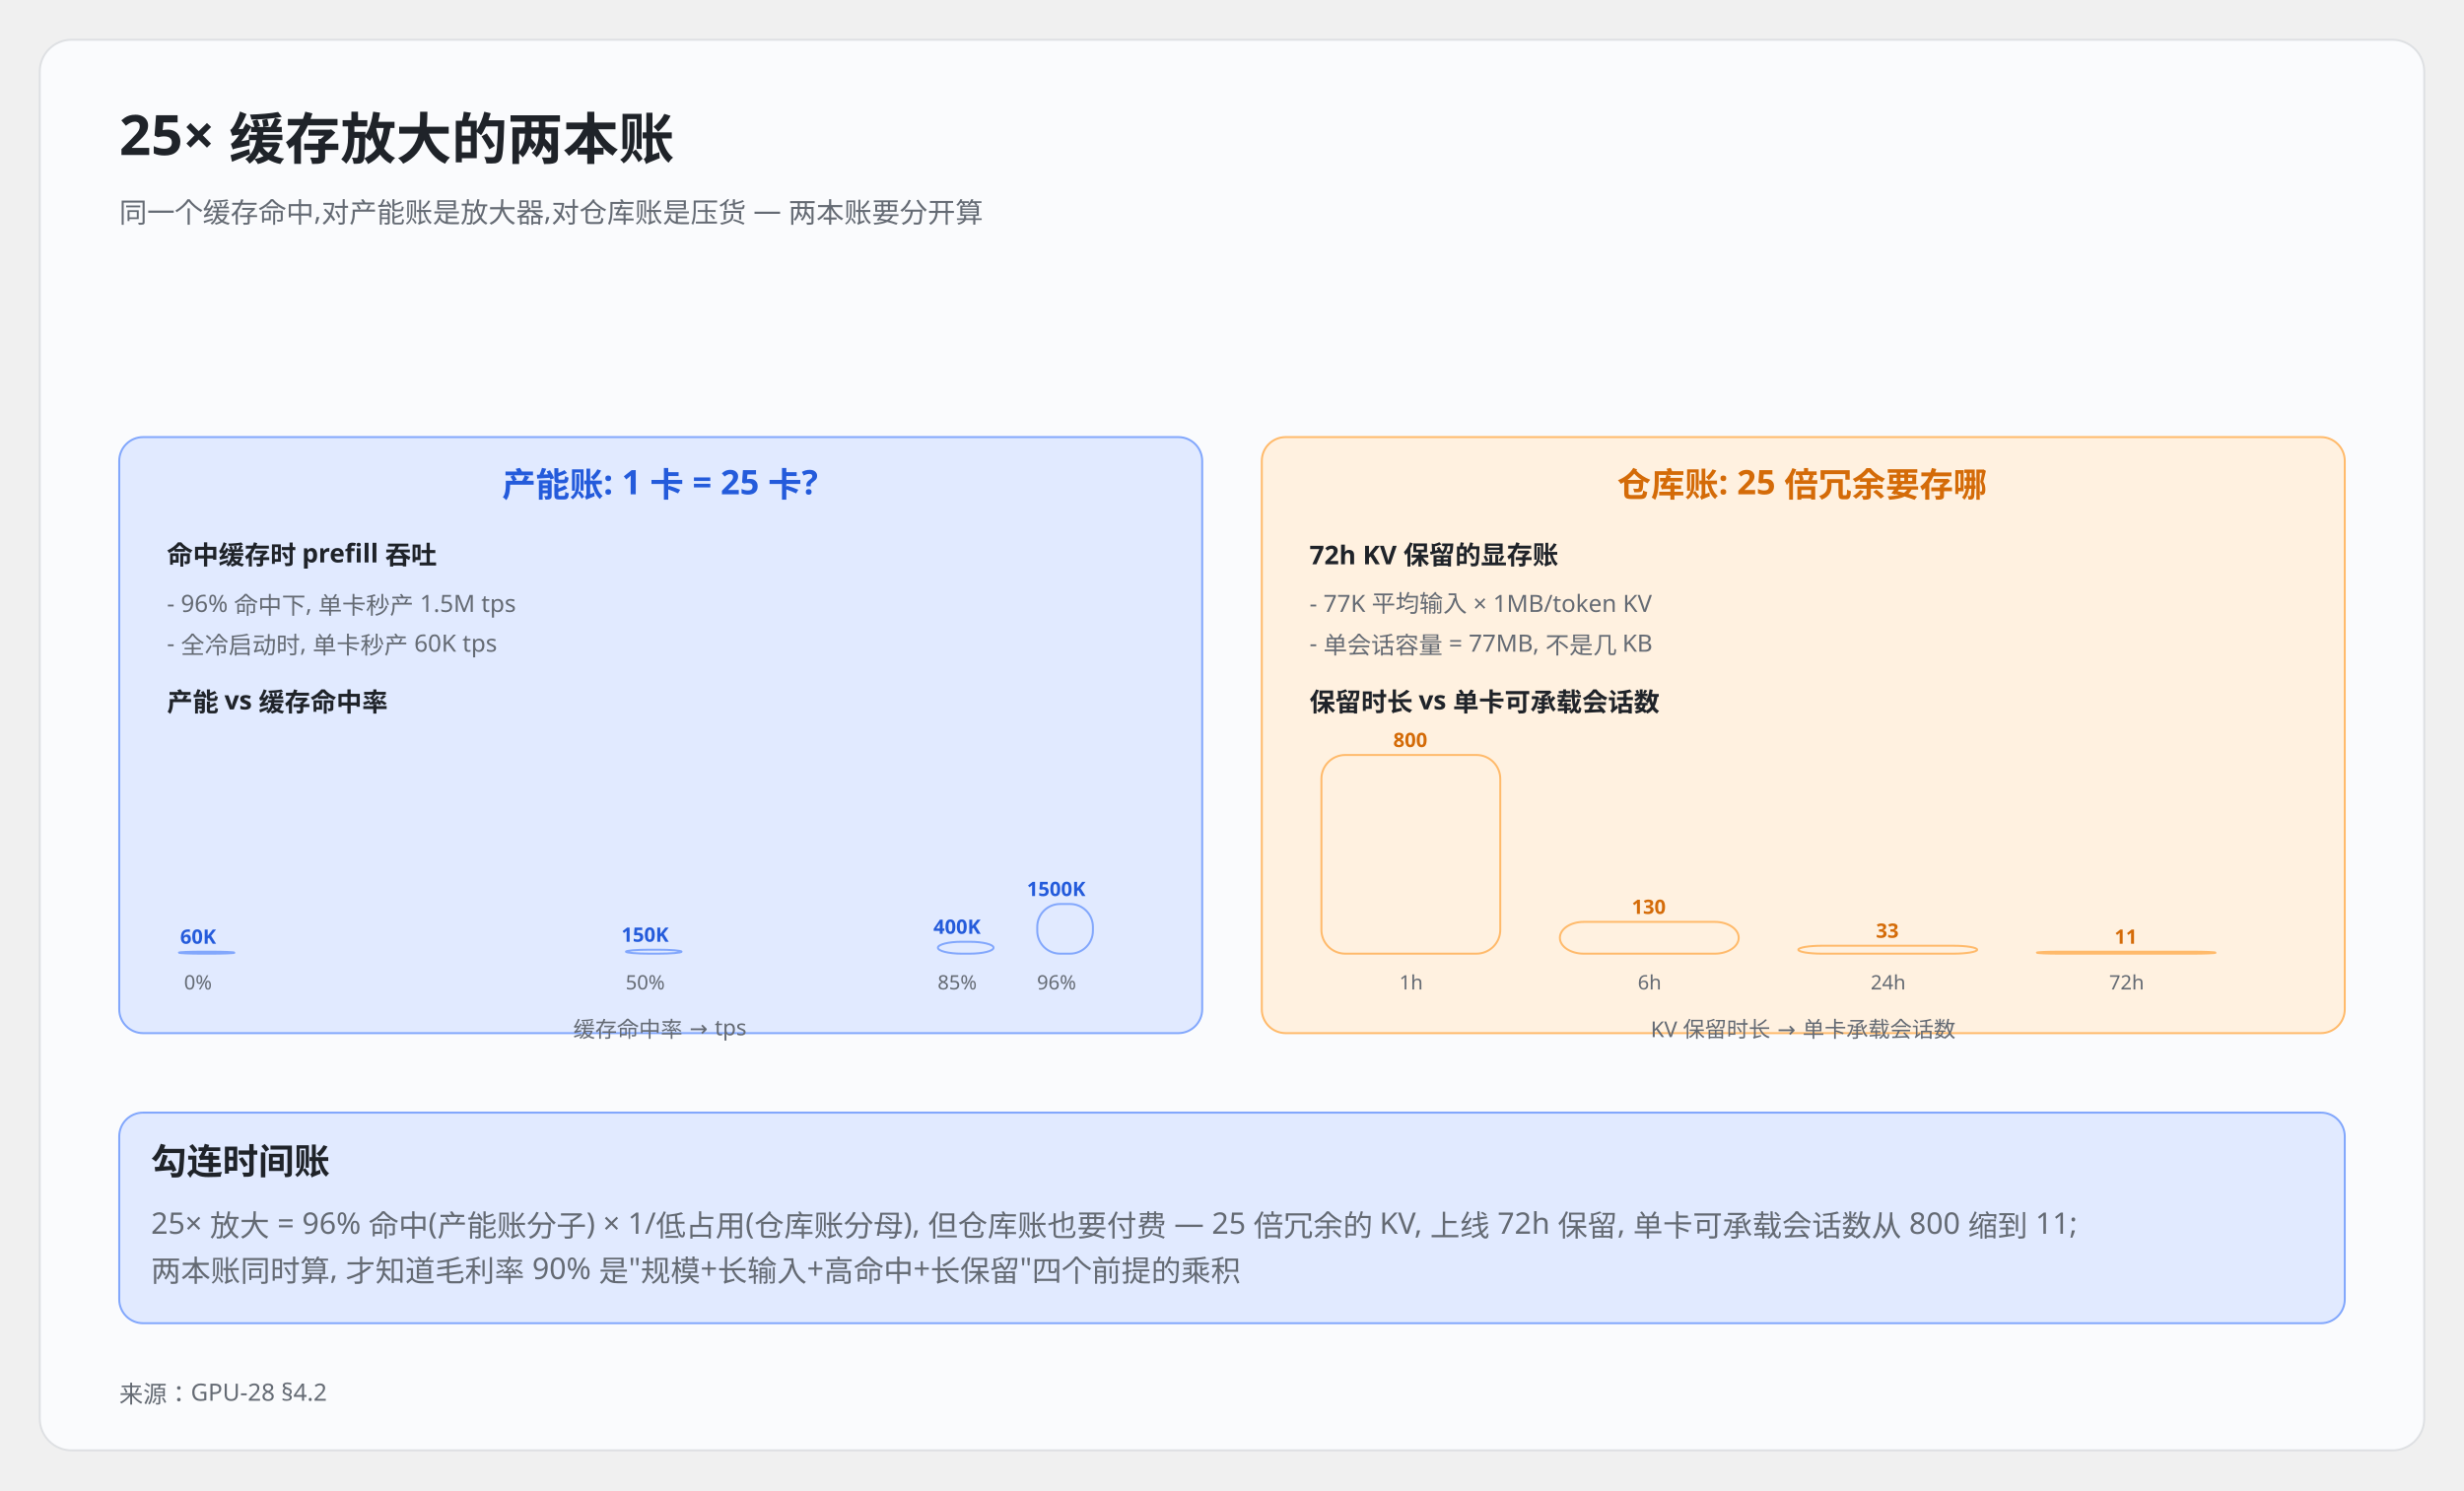
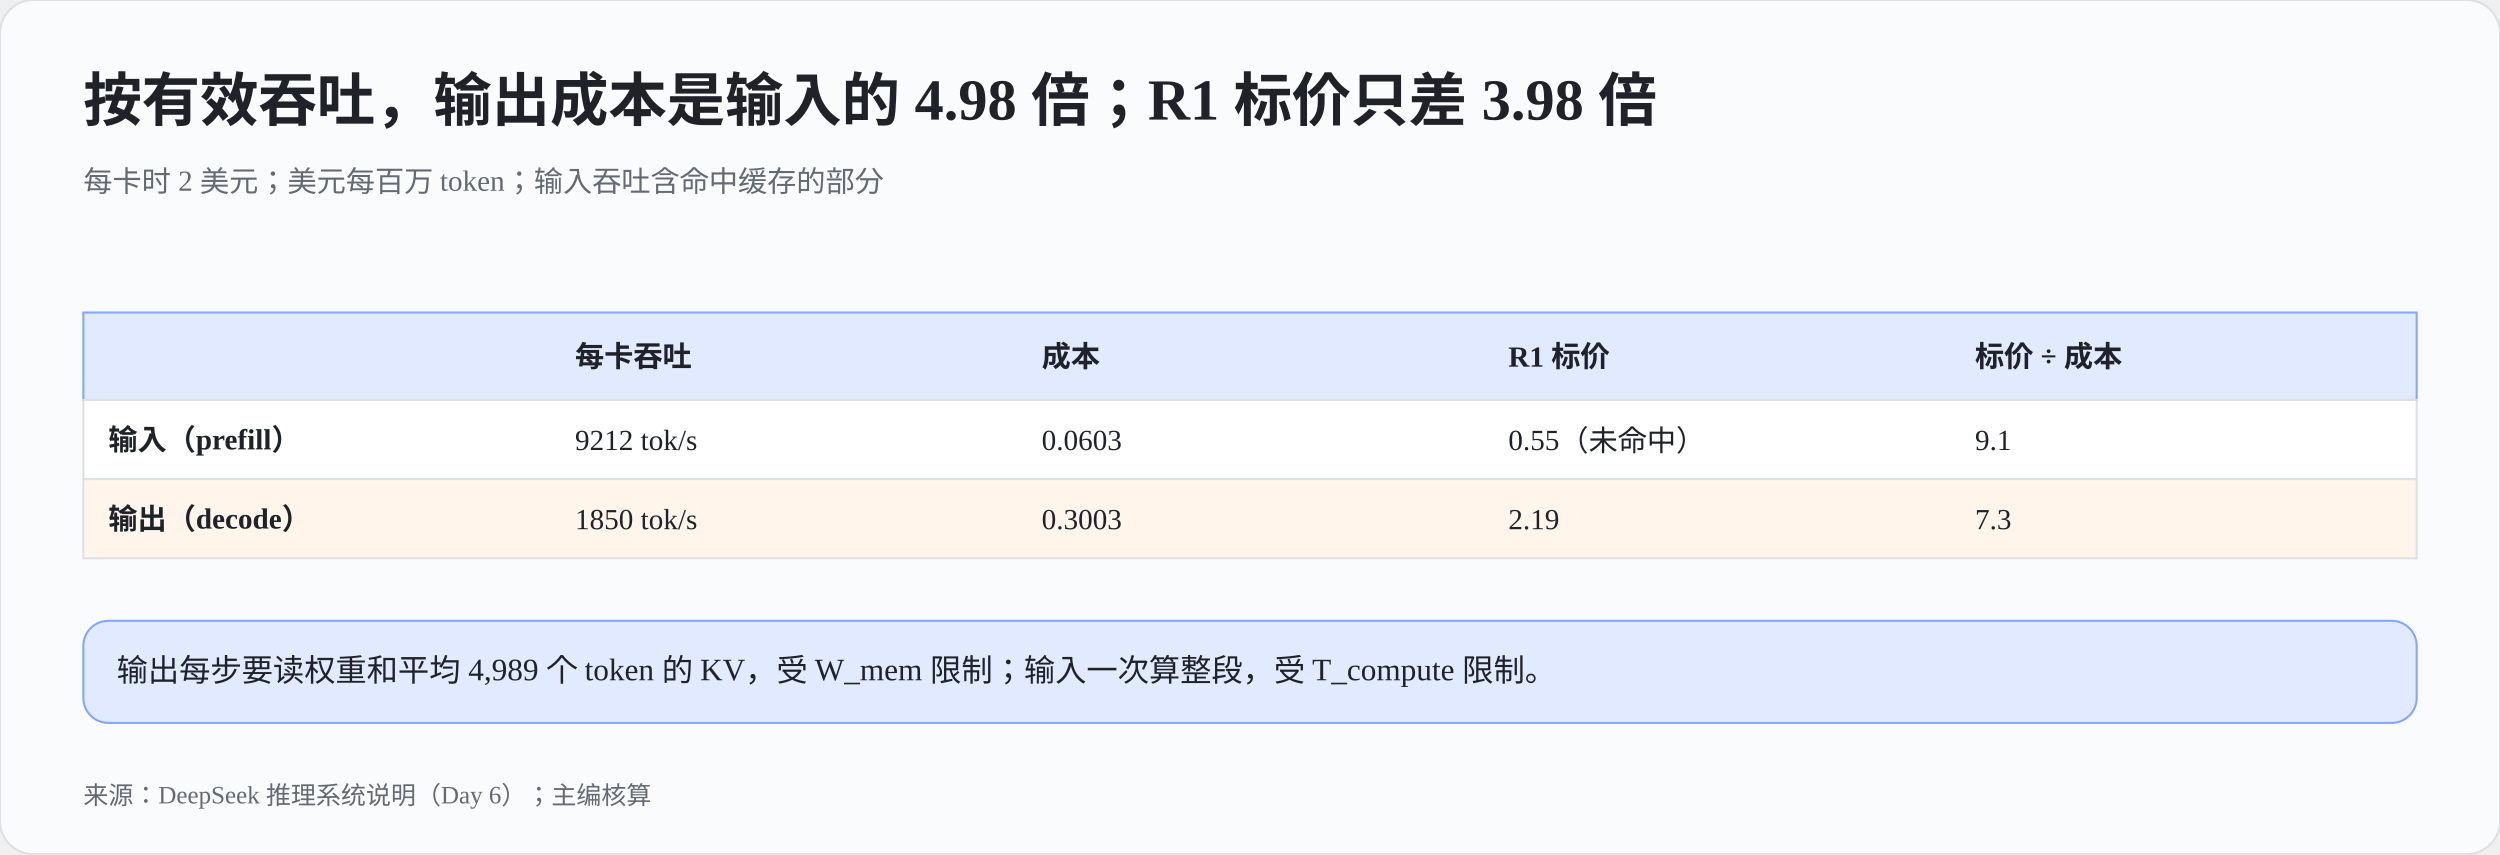
- <svg xmlns="http://www.w3.org/2000/svg" width="1240" height="750" viewBox="-20 -20 1240 750">
-   <g id="o1:1" transform="translate(0, 0)">
-     <rect x="0" y="0" width="1200" height="710" fill="#fafbfd" stroke="#dee0e3" stroke-width="1" rx="16" ry="16" />
-   </g>
-   <g id="a1:1" transform="translate(40, 25.058)">
-     <text font-size="28" font-family="Noto Sans SC, 'PingFang SC', 'Hiragino Sans GB', 'Microsoft YaHei', sans-serif" font-weight="bold" fill="#1f2329" text-anchor="start" dominant-baseline="alphabetic" x="0">
-       <tspan x="0" y="32.942">
-         <tspan x="0" text-anchor="start">25× 缓存放大的两本账</tspan>
-       </tspan>
-     </text>
-   </g>
-   <g id="a1:2" transform="translate(40, 75.529)">
-     <text font-size="14" font-family="Noto Sans SC, 'PingFang SC', 'Hiragino Sans GB', 'Microsoft YaHei', sans-serif" font-weight="normal" fill="#646a73" text-anchor="start" dominant-baseline="alphabetic" x="0">
-       <tspan x="0" y="16.471">
-         <tspan x="0" text-anchor="start">同一个缓存命中,对产能账是放大器,对仓库账是压货 — 两本账要分开算</tspan>
-       </tspan>
-     </text>
-   </g>
-   <g id="o1:2" transform="translate(40, 200)">
-     <rect x="0" y="0" width="545" height="300" fill="#e1eaff" stroke="#82a7fc" stroke-width="1" rx="12" ry="12" />
-   </g>
-   <g id="a1:3" transform="translate(208.5, 209.9995)">
-     <text font-size="17" font-family="Noto Sans SC, 'PingFang SC', 'Hiragino Sans GB', 'Microsoft YaHei', sans-serif" font-weight="bold" fill="#245bdb" text-anchor="middle" dominant-baseline="alphabetic" x="103.5">
-       <tspan x="103.5" y="20.001">
-         <tspan x="24.16" text-anchor="start">产能账: 1 卡 = 25 卡?</tspan>
-       </tspan>
-     </text>
-   </g>
-   <g id="a1:4" transform="translate(64, 248.7055)">
-     <text font-size="13" font-family="Noto Sans SC, 'PingFang SC', 'Hiragino Sans GB', 'Microsoft YaHei', sans-serif" font-weight="bold" fill="#1f2329" text-anchor="start" dominant-baseline="alphabetic" x="0">
-       <tspan x="0" y="15.295">
-         <tspan x="0" text-anchor="start">命中缓存时 prefill 吞吐</tspan>
-       </tspan>
-     </text>
-   </g>
-   <g id="a1:5" transform="translate(64, 273.882)">
-     <text font-size="12" font-family="Noto Sans SC, 'PingFang SC', 'Hiragino Sans GB', 'Microsoft YaHei', sans-serif" font-weight="normal" fill="#646a73" text-anchor="start" dominant-baseline="alphabetic" x="0">
-       <tspan x="0" y="14.118">
-         <tspan x="0" text-anchor="start">- 96% 命中下, 单卡秒产 1.5M tps</tspan>
-       </tspan>
-     </text>
-   </g>
-   <g id="a1:6" transform="translate(64, 293.882)">
-     <text font-size="12" font-family="Noto Sans SC, 'PingFang SC', 'Hiragino Sans GB', 'Microsoft YaHei', sans-serif" font-weight="normal" fill="#646a73" text-anchor="start" dominant-baseline="alphabetic" x="0">
-       <tspan x="0" y="14.118">
-         <tspan x="0" text-anchor="start">- 全冷启动时, 单卡秒产 60K tps</tspan>
-       </tspan>
-     </text>
-   </g>
-   <g id="a1:7" transform="translate(64, 322.7055)">
-     <text font-size="13" font-family="Noto Sans SC, 'PingFang SC', 'Hiragino Sans GB', 'Microsoft YaHei', sans-serif" font-weight="bold" fill="#1f2329" text-anchor="start" dominant-baseline="alphabetic" x="0">
-       <tspan x="0" y="15.295">
-         <tspan x="0" text-anchor="start">产能 vs 缓存命中率</tspan>
-       </tspan>
-     </text>
-   </g>
-   <g id="d1:1" transform="translate(69.5, 458.5)">
-     <defs>
-       <symbol id="svgicon-d1-1" viewBox="0 0 29 2">
-         <g transform="translate(-69.5 -458.5)">
-           <rect x="70" y="459" width="28" height="1" rx="12" fill="#E1EAFF" stroke="#82A7FC" stroke-width="1" />
-         </g>
-       </symbol>
-     </defs>
-     <use href="#svgicon-d1-1" x="0" y="0" width="29" height="2" />
-   </g>
-   <g id="a1:8" transform="translate(72.5, 466.235)">
-     <text font-size="10" font-family="Noto Sans SC, 'PingFang SC', 'Hiragino Sans GB', 'Microsoft YaHei', sans-serif" font-weight="normal" fill="#646a73" text-anchor="middle" dominant-baseline="alphabetic" x="7.5">
-       <tspan x="7.5" y="11.765">
-         <tspan x="0.12" text-anchor="start">0%</tspan>
-       </tspan>
-     </text>
-   </g>
-   <g id="a1:9" transform="translate(67, 443.235)">
-     <text font-size="10" font-family="Noto Sans SC, 'PingFang SC', 'Hiragino Sans GB', 'Microsoft YaHei', sans-serif" font-weight="bold" fill="#245bdb" text-anchor="middle" dominant-baseline="alphabetic" x="13">
-       <tspan x="13" y="11.765">
-         <tspan x="3.67" text-anchor="start">60K</tspan>
-       </tspan>
-     </text>
-   </g>
-   <g id="d1:2" transform="translate(294.5, 457.5)">
-     <defs>
-       <symbol id="svgicon-d1-2" viewBox="0 0 29 3">
-         <g transform="translate(-294.5 -457.5)">
-           <rect x="295" y="458" width="28" height="2" rx="12" fill="#E1EAFF" stroke="#82A7FC" stroke-width="1" />
-         </g>
-       </symbol>
-     </defs>
-     <use href="#svgicon-d1-2" x="0" y="0" width="29" height="3" />
-   </g>
-   <g id="a1:10" transform="translate(294.5, 466.235)">
-     <text font-size="10" font-family="Noto Sans SC, 'PingFang SC', 'Hiragino Sans GB', 'Microsoft YaHei', sans-serif" font-weight="normal" fill="#646a73" text-anchor="middle" dominant-baseline="alphabetic" x="10.5">
-       <tspan x="10.5" y="11.765">
-         <tspan x="0.345" text-anchor="start">50%</tspan>
-       </tspan>
-     </text>
-   </g>
-   <g id="a1:11" transform="translate(288.5, 442.235)">
-     <text font-size="10" font-family="Noto Sans SC, 'PingFang SC', 'Hiragino Sans GB', 'Microsoft YaHei', sans-serif" font-weight="bold" fill="#245bdb" text-anchor="middle" dominant-baseline="alphabetic" x="16.5">
-       <tspan x="16.5" y="11.765">
-         <tspan x="4.22" text-anchor="start">150K</tspan>
-       </tspan>
-     </text>
-   </g>
-   <g id="d1:3" transform="translate(451.5, 453.5)">
-     <defs>
-       <symbol id="svgicon-d1-3" viewBox="0 0 29 7">
-         <g transform="translate(-451.5 -453.5)">
-           <rect x="452" y="454" width="28" height="6" rx="12" fill="#E1EAFF" stroke="#82A7FC" stroke-width="1" />
-         </g>
-       </symbol>
-     </defs>
-     <use href="#svgicon-d1-3" x="0" y="0" width="29" height="7" />
-   </g>
-   <g id="a1:12" transform="translate(451.5, 466.235)">
-     <text font-size="10" font-family="Noto Sans SC, 'PingFang SC', 'Hiragino Sans GB', 'Microsoft YaHei', sans-serif" font-weight="normal" fill="#646a73" text-anchor="middle" dominant-baseline="alphabetic" x="10.5">
-       <tspan x="10.5" y="11.765">
-         <tspan x="0.345" text-anchor="start">85%</tspan>
-       </tspan>
-     </text>
-   </g>
-   <g id="a1:13" transform="translate(445.5, 438.235)">
-     <text font-size="10" font-family="Noto Sans SC, 'PingFang SC', 'Hiragino Sans GB', 'Microsoft YaHei', sans-serif" font-weight="bold" fill="#245bdb" text-anchor="middle" dominant-baseline="alphabetic" x="16.5">
-       <tspan x="16.5" y="11.765">
-         <tspan x="4.22" text-anchor="start">400K</tspan>
-       </tspan>
-     </text>
-   </g>
-   <g id="o1:3" transform="translate(502, 435)">
-     <rect x="0" y="0" width="28" height="25" fill="#e1eaff" stroke="#82a7fc" stroke-width="1" rx="11.5" ry="11.5" />
-   </g>
-   <g id="a1:14" transform="translate(501.5, 466.235)">
-     <text font-size="10" font-family="Noto Sans SC, 'PingFang SC', 'Hiragino Sans GB', 'Microsoft YaHei', sans-serif" font-weight="normal" fill="#646a73" text-anchor="middle" dominant-baseline="alphabetic" x="10.5">
-       <tspan x="10.5" y="11.765">
-         <tspan x="0.345" text-anchor="start">96%</tspan>
-       </tspan>
-     </text>
-   </g>
-   <g id="a1:15" transform="translate(492, 419.235)">
-     <text font-size="10" font-family="Noto Sans SC, 'PingFang SC', 'Hiragino Sans GB', 'Microsoft YaHei', sans-serif" font-weight="bold" fill="#245bdb" text-anchor="middle" dominant-baseline="alphabetic" x="20">
-       <tspan x="20" y="11.765">
-         <tspan x="4.77" text-anchor="start">1500K</tspan>
-       </tspan>
-     </text>
-   </g>
-   <g id="a1:16" transform="translate(267.5, 489.0585)">
-     <text font-size="11" font-family="Noto Sans SC, 'PingFang SC', 'Hiragino Sans GB', 'Microsoft YaHei', sans-serif" font-weight="normal" fill="#646a73" text-anchor="middle" dominant-baseline="alphabetic" x="44.5">
-       <tspan x="44.5" y="12.942">
-         <tspan x="0.985" text-anchor="start">缓存命中率 → tps</tspan>
-       </tspan>
-     </text>
-   </g>
-   <g id="o1:4" transform="translate(615, 200)">
-     <rect x="0" y="0" width="545" height="300" fill="#fff1e0" stroke="#ffba6b" stroke-width="1" rx="12" ry="12" />
-   </g>
-   <g id="a1:17" transform="translate(770, 209.9995)">
-     <text font-size="17" font-family="Noto Sans SC, 'PingFang SC', 'Hiragino Sans GB', 'Microsoft YaHei', sans-serif" font-weight="bold" fill="#d46b08" text-anchor="middle" dominant-baseline="alphabetic" x="117">
-       <tspan x="117" y="20.001">
-         <tspan x="23.85" text-anchor="start">仓库账: 25 倍冗余要存哪</tspan>
-       </tspan>
-     </text>
-   </g>
-   <g id="a1:18" transform="translate(639, 248.7055)">
-     <text font-size="13" font-family="Noto Sans SC, 'PingFang SC', 'Hiragino Sans GB', 'Microsoft YaHei', sans-serif" font-weight="bold" fill="#1f2329" text-anchor="start" dominant-baseline="alphabetic" x="0">
-       <tspan x="0" y="15.295">
-         <tspan x="0" text-anchor="start">72h KV 保留的显存账</tspan>
-       </tspan>
-     </text>
-   </g>
-   <g id="a1:19" transform="translate(639, 273.882)">
-     <text font-size="12" font-family="Noto Sans SC, 'PingFang SC', 'Hiragino Sans GB', 'Microsoft YaHei', sans-serif" font-weight="normal" fill="#646a73" text-anchor="start" dominant-baseline="alphabetic" x="0">
-       <tspan x="0" y="14.118">
-         <tspan x="0" text-anchor="start">- 77K 平均输入 × 1MB/token KV</tspan>
-       </tspan>
-     </text>
-   </g>
-   <g id="a1:20" transform="translate(639, 293.882)">
-     <text font-size="12" font-family="Noto Sans SC, 'PingFang SC', 'Hiragino Sans GB', 'Microsoft YaHei', sans-serif" font-weight="normal" fill="#646a73" text-anchor="start" dominant-baseline="alphabetic" x="0">
-       <tspan x="0" y="14.118">
-         <tspan x="0" text-anchor="start">- 单会话容量 = 77MB, 不是几 KB</tspan>
-       </tspan>
-     </text>
-   </g>
-   <g id="a1:21" transform="translate(639, 322.7055)">
-     <text font-size="13" font-family="Noto Sans SC, 'PingFang SC', 'Hiragino Sans GB', 'Microsoft YaHei', sans-serif" font-weight="bold" fill="#1f2329" text-anchor="start" dominant-baseline="alphabetic" x="0">
-       <tspan x="0" y="15.295">
-         <tspan x="0" text-anchor="start">保留时长 vs 单卡可承载会话数</tspan>
-       </tspan>
-     </text>
-   </g>
-   <g id="o1:5" transform="translate(645, 360)">
-     <rect x="0" y="0" width="90" height="100" fill="#fff1e0" stroke="#ffba6b" stroke-width="1" rx="12" ry="12" />
-   </g>
-   <g id="a1:22" transform="translate(684, 466.235)">
-     <text font-size="10" font-family="Noto Sans SC, 'PingFang SC', 'Hiragino Sans GB', 'Microsoft YaHei', sans-serif" font-weight="normal" fill="#646a73" text-anchor="middle" dominant-baseline="alphabetic" x="6">
-       <tspan x="6" y="11.765">
-         <tspan x="0.19" text-anchor="start">1h</tspan>
-       </tspan>
-     </text>
-   </g>
-   <g id="a1:23" transform="translate(677.5, 344.235)">
-     <text font-size="10" font-family="Noto Sans SC, 'PingFang SC', 'Hiragino Sans GB', 'Microsoft YaHei', sans-serif" font-weight="bold" fill="#d46b08" text-anchor="middle" dominant-baseline="alphabetic" x="12.5">
-       <tspan x="12.5" y="11.765">
-         <tspan x="3.65" text-anchor="start">800</tspan>
-       </tspan>
-     </text>
-   </g>
-   <g id="d1:4" transform="translate(764.5, 443.5)">
-     <defs>
-       <symbol id="svgicon-d1-4" viewBox="0 0 91 17">
-         <g transform="translate(-764.5 -443.5)">
-           <rect x="765" y="444" width="90" height="16" rx="12" fill="#FFF1E0" stroke="#FFBA6B" stroke-width="1" />
-         </g>
-       </symbol>
-     </defs>
-     <use href="#svgicon-d1-4" x="0" y="0" width="91" height="17" />
-   </g>
-   <g id="a1:24" transform="translate(804, 466.235)">
-     <text font-size="10" font-family="Noto Sans SC, 'PingFang SC', 'Hiragino Sans GB', 'Microsoft YaHei', sans-serif" font-weight="normal" fill="#646a73" text-anchor="middle" dominant-baseline="alphabetic" x="6">
-       <tspan x="6" y="11.765">
-         <tspan x="0.19" text-anchor="start">6h</tspan>
-       </tspan>
-     </text>
-   </g>
-   <g id="a1:25" transform="translate(797.5, 428.235)">
-     <text font-size="10" font-family="Noto Sans SC, 'PingFang SC', 'Hiragino Sans GB', 'Microsoft YaHei', sans-serif" font-weight="bold" fill="#d46b08" text-anchor="middle" dominant-baseline="alphabetic" x="12.5">
-       <tspan x="12.5" y="11.765">
-         <tspan x="3.65" text-anchor="start">130</tspan>
-       </tspan>
-     </text>
-   </g>
-   <g id="d1:5" transform="translate(884.5, 455.5)">
-     <defs>
-       <symbol id="svgicon-d1-5" viewBox="0 0 91 5">
-         <g transform="translate(-884.5 -455.5)">
-           <rect x="885" y="456" width="90" height="4" rx="12" fill="#FFF1E0" stroke="#FFBA6B" stroke-width="1" />
-         </g>
-       </symbol>
-     </defs>
-     <use href="#svgicon-d1-5" x="0" y="0" width="91" height="5" />
-   </g>
-   <g id="a1:26" transform="translate(921.5, 466.235)">
-     <text font-size="10" font-family="Noto Sans SC, 'PingFang SC', 'Hiragino Sans GB', 'Microsoft YaHei', sans-serif" font-weight="normal" fill="#646a73" text-anchor="middle" dominant-baseline="alphabetic" x="8.5">
-       <tspan x="8.5" y="11.765">
-         <tspan x="-0.085" text-anchor="start">24h</tspan>
-       </tspan>
-     </text>
-   </g>
-   <g id="a1:27" transform="translate(921, 440.235)">
-     <text font-size="10" font-family="Noto Sans SC, 'PingFang SC', 'Hiragino Sans GB', 'Microsoft YaHei', sans-serif" font-weight="bold" fill="#d46b08" text-anchor="middle" dominant-baseline="alphabetic" x="9">
-       <tspan x="9" y="11.765">
-         <tspan x="3.1" text-anchor="start">33</tspan>
-       </tspan>
-     </text>
-   </g>
-   <g id="d1:6" transform="translate(1004.5, 458.5)">
-     <defs>
-       <symbol id="svgicon-d1-6" viewBox="0 0 91 2">
-         <g transform="translate(-1004.5 -458.5)">
-           <rect x="1005" y="459" width="90" height="1" rx="12" fill="#FFF1E0" stroke="#FFBA6B" stroke-width="1" />
-         </g>
-       </symbol>
-     </defs>
-     <use href="#svgicon-d1-6" x="0" y="0" width="91" height="2" />
-   </g>
-   <g id="a1:28" transform="translate(1041.5, 466.235)">
-     <text font-size="10" font-family="Noto Sans SC, 'PingFang SC', 'Hiragino Sans GB', 'Microsoft YaHei', sans-serif" font-weight="normal" fill="#646a73" text-anchor="middle" dominant-baseline="alphabetic" x="8.5">
-       <tspan x="8.5" y="11.765">
-         <tspan x="-0.085" text-anchor="start">72h</tspan>
-       </tspan>
-     </text>
-   </g>
-   <g id="a1:29" transform="translate(1041, 443.235)">
-     <text font-size="10" font-family="Noto Sans SC, 'PingFang SC', 'Hiragino Sans GB', 'Microsoft YaHei', sans-serif" font-weight="bold" fill="#d46b08" text-anchor="middle" dominant-baseline="alphabetic" x="9">
-       <tspan x="9" y="11.765">
-         <tspan x="3.1" text-anchor="start">11</tspan>
-       </tspan>
-     </text>
-   </g>
-   <g id="a1:30" transform="translate(808, 489.0585)">
-     <text font-size="11" font-family="Noto Sans SC, 'PingFang SC', 'Hiragino Sans GB', 'Microsoft YaHei', sans-serif" font-weight="normal" fill="#646a73" text-anchor="middle" dominant-baseline="alphabetic" x="79">
-       <tspan x="79" y="12.942">
-         <tspan x="2.67" text-anchor="start">KV 保留时长 → 单卡承载会话数</tspan>
-       </tspan>
-     </text>
-   </g>
-   <g id="o1:6" transform="translate(40, 540)">
-     <rect x="0" y="0" width="1120" height="106" fill="#e1eaff" stroke="#82a7fc" stroke-width="1" rx="12" ry="12" />
-   </g>
-   <g id="a1:31" transform="translate(56, 549.823)">
-     <text font-size="18" font-family="Noto Sans SC, 'PingFang SC', 'Hiragino Sans GB', 'Microsoft YaHei', sans-serif" font-weight="bold" fill="#1f2329" text-anchor="start" dominant-baseline="alphabetic" x="0">
-       <tspan x="0" y="21.177">
-         <tspan x="0" text-anchor="start">勾连时间账</tspan>
-       </tspan>
-     </text>
-   </g>
-   <g id="a1:32" transform="translate(56, 583.3525)">
-     <text font-size="15" font-family="Noto Sans SC, 'PingFang SC', 'Hiragino Sans GB', 'Microsoft YaHei', sans-serif" font-weight="normal" fill="#646a73" text-anchor="start" dominant-baseline="alphabetic" x="0">
-       <tspan x="0" y="17.648">
-         <tspan x="0" text-anchor="start">25× 放大 = 96% 命中(产能账分子) × 1/低占用(仓库账分母), 但仓库账也要付费 — 25 倍冗余的 KV, 上线 72h 保留, 单卡可承载会话数从 800 缩到 11;</tspan>
-       </tspan>
-     </text>
-   </g>
-   <g id="a1:33" transform="translate(56, 607.3525)">
-     <text font-size="15" font-family="Noto Sans SC, 'PingFang SC', 'Hiragino Sans GB', 'Microsoft YaHei', sans-serif" font-weight="normal" fill="#646a73" text-anchor="start" dominant-baseline="alphabetic" x="0">
-       <tspan x="0" y="17.648">
-         <tspan x="0" text-anchor="start">两本账同时算, 才知道毛利率 90% 是"规模+长输入+高命中+长保留"四个前提的乘积</tspan>
-       </tspan>
-     </text>
-   </g>
-   <g id="a1:34" transform="translate(40, 671.882)">
-     <text font-size="12" font-family="Noto Sans SC, 'PingFang SC', 'Hiragino Sans GB', 'Microsoft YaHei', sans-serif" font-weight="normal" fill="#646a73" text-anchor="start" dominant-baseline="alphabetic" x="0">
-       <tspan x="0" y="14.118">
-         <tspan x="0" text-anchor="start">来源：GPU-28 §4.2</tspan>
-       </tspan>
-     </text>
-   </g>
+ <svg xmlns="http://www.w3.org/2000/svg" viewBox="0 0 1200 410" width="1200" height="410">
+   <rect x="0" y="0" width="1200" height="410" rx="16" fill="#FAFBFD" stroke="#DEE0E3" />
+   <text x="40" y="58" font-size="28" fill="#1F2329" font-weight="bold">按有效吞吐，输出成本是输入的 4.98 倍；R1 标价只差 3.98 倍</text>
+   <text x="40" y="92" font-size="14" fill="#646A73">每卡时 2 美元；美元每百万 token；输入吞吐含命中缓存的部分</text>
+   <rect x="40" y="150" width="1120" height="42" rx="0" fill="#E1EAFF" stroke="#82A7FC" stroke-width="1" />
+   <text x="52" y="176" font-size="14" fill="#1F2329" font-weight="bold" />
+   <text x="276" y="176" font-size="14" fill="#1F2329" font-weight="bold">每卡吞吐</text>
+   <text x="500" y="176" font-size="14" fill="#1F2329" font-weight="bold">成本</text>
+   <text x="724" y="176" font-size="14" fill="#1F2329" font-weight="bold">R1 标价</text>
+   <text x="948" y="176" font-size="14" fill="#1F2329" font-weight="bold">标价 ÷ 成本</text>
+   <rect x="40" y="192" width="1120" height="38" rx="0" fill="#FFFFFF" stroke="#DEE0E3" stroke-width="1" />
+   <text x="52" y="216" font-size="14" fill="#1F2329" font-weight="bold">输入（prefill）</text>
+   <text x="276" y="216" font-size="14" fill="#1F2329">9212 tok/s</text>
+   <text x="500" y="216" font-size="14" fill="#1F2329">0.0603</text>
+   <text x="724" y="216" font-size="14" fill="#1F2329">0.55（未命中）</text>
+   <text x="948" y="216" font-size="14" fill="#1F2329">9.1</text>
+   <rect x="40" y="230" width="1120" height="38" rx="0" fill="#FFF5EB" stroke="#DEE0E3" stroke-width="1" />
+   <text x="52" y="254" font-size="14" fill="#1F2329" font-weight="bold">输出（decode）</text>
+   <text x="276" y="254" font-size="14" fill="#1F2329">1850 tok/s</text>
+   <text x="500" y="254" font-size="14" fill="#1F2329">0.3003</text>
+   <text x="724" y="254" font-size="14" fill="#1F2329">2.19</text>
+   <text x="948" y="254" font-size="14" fill="#1F2329">7.3</text>
+   <rect x="40" y="298" width="1120" height="49" rx="12" fill="#E1EAFF" stroke="#82A7FC" stroke-width="1" />
+   <text x="56" y="327" font-size="15" fill="#1F2329">输出每步要读权重和平均 4,989 个 token 的 KV，受 W_mem 限制；输入一次算整段，受 T_compute 限制。</text>
+   <text x="40" y="386" font-size="12" fill="#646A73">来源：DeepSeek 推理系统说明（Day 6）；主编核算</text>
</svg>
